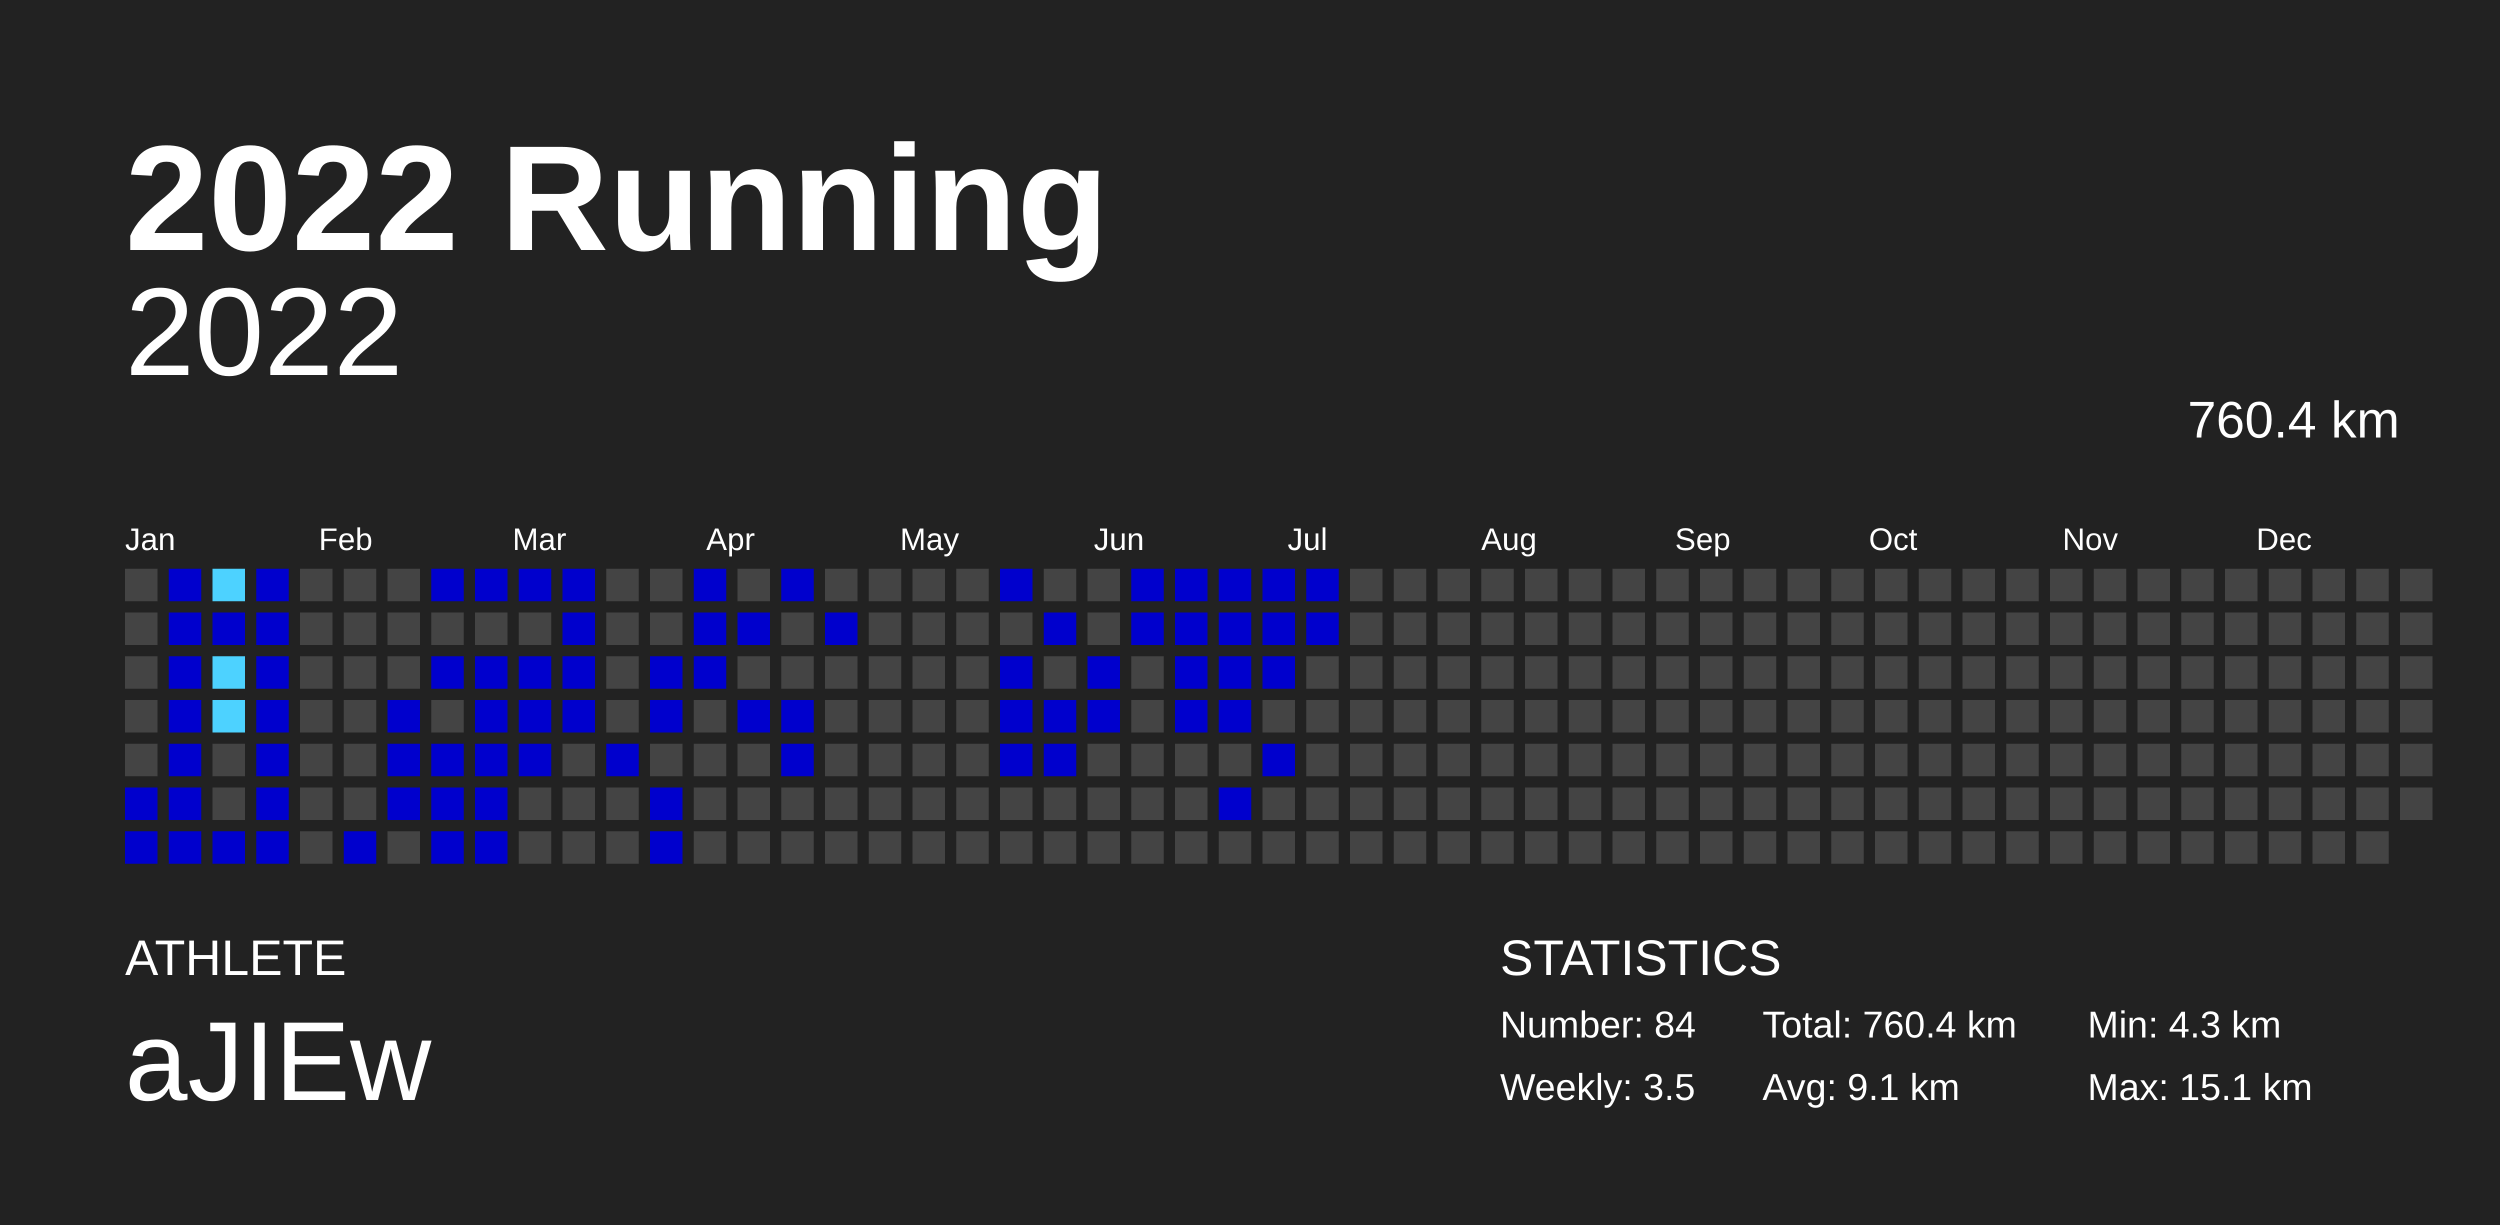
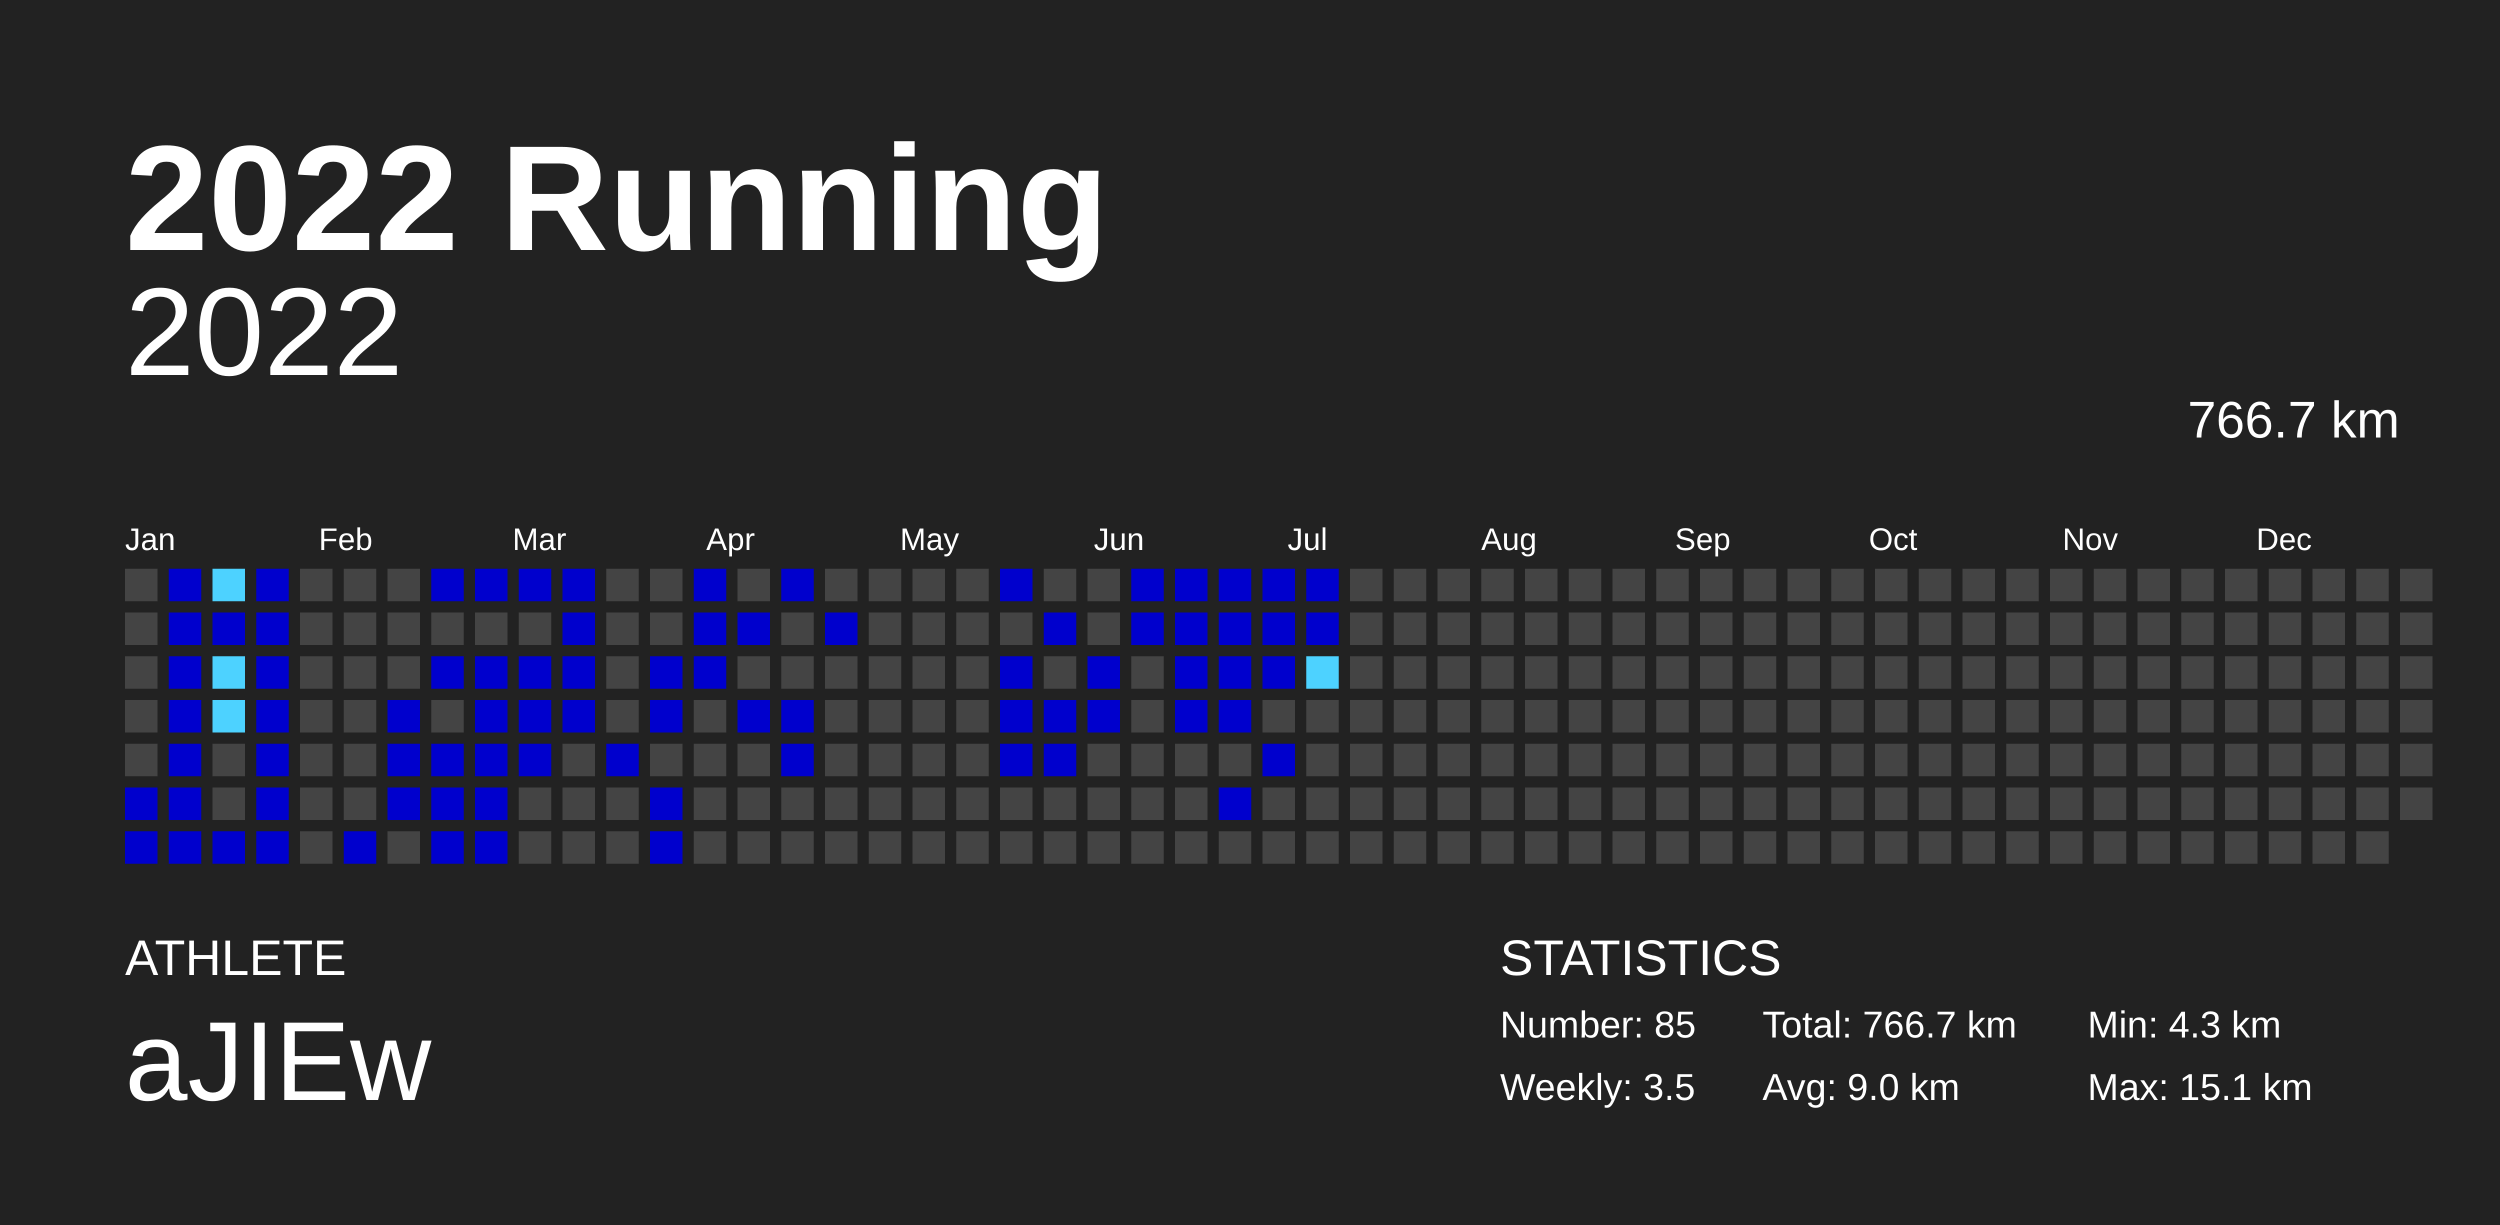
<svg xmlns="http://www.w3.org/2000/svg" baseProfile="full" height="98mm" version="1.1" viewBox="0,0,200,98" width="200mm">
  <defs />
  <rect fill="#222222" height="98" width="200" x="0" y="0" />
  <text fill="#FFFFFF" style="font-size:12px; font-family:Arial; font-weight:bold;" x="10" y="20">2022 Running</text>
  <text fill="#FFFFFF" style="font-size:4px; font-family:Arial" x="10" y="78">ATHLETE</text>
  <text fill="#FFFFFF" style="font-size:9px; font-family:Arial" x="10" y="88">aJIEw</text>
  <text fill="#FFFFFF" style="font-size:4px; font-family:Arial" x="120" y="78">STATISTICS</text>
-   <text fill="#FFFFFF" style="font-size:3px; font-family:Arial" x="120" y="83">Number: 84</text>
+   <text fill="#FFFFFF" style="font-size:3px; font-family:Arial" x="120" y="83">Number: 85</text>
  <text fill="#FFFFFF" style="font-size:3px; font-family:Arial" x="120" y="88">Weekly: 3.5</text>
-   <text fill="#FFFFFF" style="font-size:3px; font-family:Arial" x="141" y="83">Total: 760.4 km</text>
-   <text fill="#FFFFFF" style="font-size:3px; font-family:Arial" x="141" y="88">Avg: 9.1 km</text>
+   <text fill="#FFFFFF" style="font-size:3px; font-family:Arial" x="141" y="83">Total: 766.7 km</text>
+   <text fill="#FFFFFF" style="font-size:3px; font-family:Arial" x="141" y="88">Avg: 9.0 km</text>
  <text fill="#FFFFFF" style="font-size:3px; font-family:Arial" x="167" y="83">Min: 4.3 km</text>
  <text fill="#FFFFFF" style="font-size:3px; font-family:Arial" x="167" y="88">Max: 15.1 km</text>
  <text alignment-baseline="hanging" fill="#FFFFFF" style="font-size:10.0px; font-family:Arial;" x="10" y="30">2022</text>
-   <text alignment-baseline="hanging" fill="#FFFFFF" style="font-size:4.125px; font-family:Arial;" x="175" y="35">760.4 km</text>
+   <text alignment-baseline="hanging" fill="#FFFFFF" style="font-size:4.125px; font-family:Arial;" x="175" y="35">766.7 km</text>
  <text fill="#FFFFFF" style="font-size:2.5px; font-family:Arial" x="10.0" y="44">Jan</text>
  <text fill="#FFFFFF" style="font-size:2.5px; font-family:Arial" x="25.5" y="44">Feb</text>
  <text fill="#FFFFFF" style="font-size:2.5px; font-family:Arial" x="41.0" y="44">Mar</text>
  <text fill="#FFFFFF" style="font-size:2.5px; font-family:Arial" x="56.5" y="44">Apr</text>
  <text fill="#FFFFFF" style="font-size:2.5px; font-family:Arial" x="72.0" y="44">May</text>
  <text fill="#FFFFFF" style="font-size:2.5px; font-family:Arial" x="87.5" y="44">Jun</text>
  <text fill="#FFFFFF" style="font-size:2.5px; font-family:Arial" x="103.0" y="44">Jul</text>
  <text fill="#FFFFFF" style="font-size:2.5px; font-family:Arial" x="118.5" y="44">Aug</text>
  <text fill="#FFFFFF" style="font-size:2.5px; font-family:Arial" x="134.0" y="44">Sep</text>
  <text fill="#FFFFFF" style="font-size:2.5px; font-family:Arial" x="149.5" y="44">Oct</text>
  <text fill="#FFFFFF" style="font-size:2.5px; font-family:Arial" x="165.0" y="44">Nov</text>
  <text fill="#FFFFFF" style="font-size:2.5px; font-family:Arial" x="180.5" y="44">Dec</text>
  <rect fill="#444444" height="2.6" width="2.6" x="10.0" y="45.5" />
  <rect fill="#444444" height="2.6" width="2.6" x="10.0" y="49.0" />
  <rect fill="#444444" height="2.6" width="2.6" x="10.0" y="52.5" />
  <rect fill="#444444" height="2.6" width="2.6" x="10.0" y="56.0" />
  <rect fill="#444444" height="2.6" width="2.6" x="10.0" y="59.5" />
  <rect fill="mediumblue" height="2.6" width="2.6" x="10.0" y="63.0" />
  <rect fill="mediumblue" height="2.6" width="2.6" x="10.0" y="66.5" />
  <rect fill="mediumblue" height="2.6" width="2.6" x="13.5" y="45.5" />
  <rect fill="mediumblue" height="2.6" width="2.6" x="13.5" y="49.0" />
  <rect fill="mediumblue" height="2.6" width="2.6" x="13.5" y="52.5" />
  <rect fill="mediumblue" height="2.6" width="2.6" x="13.5" y="56.0" />
  <rect fill="mediumblue" height="2.6" width="2.6" x="13.5" y="59.5" />
  <rect fill="mediumblue" height="2.6" width="2.6" x="13.5" y="63.0" />
  <rect fill="mediumblue" height="2.6" width="2.6" x="13.5" y="66.5" />
  <rect fill="#4dd2ff" height="2.6" width="2.6" x="17.0" y="45.5" />
  <rect fill="mediumblue" height="2.6" width="2.6" x="17.0" y="49.0" />
  <rect fill="#4dd2ff" height="2.6" width="2.6" x="17.0" y="52.5" />
  <rect fill="#4dd2ff" height="2.6" width="2.6" x="17.0" y="56.0" />
  <rect fill="#444444" height="2.6" width="2.6" x="17.0" y="59.5" />
  <rect fill="#444444" height="2.6" width="2.6" x="17.0" y="63.0" />
  <rect fill="mediumblue" height="2.6" width="2.6" x="17.0" y="66.5" />
  <rect fill="mediumblue" height="2.6" width="2.6" x="20.5" y="45.5" />
  <rect fill="mediumblue" height="2.6" width="2.6" x="20.5" y="49.0" />
  <rect fill="mediumblue" height="2.6" width="2.6" x="20.5" y="52.5" />
  <rect fill="mediumblue" height="2.6" width="2.6" x="20.5" y="56.0" />
  <rect fill="mediumblue" height="2.6" width="2.6" x="20.5" y="59.5" />
  <rect fill="mediumblue" height="2.6" width="2.6" x="20.5" y="63.0" />
  <rect fill="mediumblue" height="2.6" width="2.6" x="20.5" y="66.5" />
  <rect fill="#444444" height="2.6" width="2.6" x="24.0" y="45.5" />
  <rect fill="#444444" height="2.6" width="2.6" x="24.0" y="49.0" />
  <rect fill="#444444" height="2.6" width="2.6" x="24.0" y="52.5" />
  <rect fill="#444444" height="2.6" width="2.6" x="24.0" y="56.0" />
  <rect fill="#444444" height="2.6" width="2.6" x="24.0" y="59.5" />
  <rect fill="#444444" height="2.6" width="2.6" x="24.0" y="63.0" />
  <rect fill="#444444" height="2.6" width="2.6" x="24.0" y="66.5" />
  <rect fill="#444444" height="2.6" width="2.6" x="27.5" y="45.5" />
  <rect fill="#444444" height="2.6" width="2.6" x="27.5" y="49.0" />
  <rect fill="#444444" height="2.6" width="2.6" x="27.5" y="52.5" />
  <rect fill="#444444" height="2.6" width="2.6" x="27.5" y="56.0" />
  <rect fill="#444444" height="2.6" width="2.6" x="27.5" y="59.5" />
  <rect fill="#444444" height="2.6" width="2.6" x="27.5" y="63.0" />
  <rect fill="mediumblue" height="2.6" width="2.6" x="27.5" y="66.5" />
  <rect fill="#444444" height="2.6" width="2.6" x="31.0" y="45.5" />
  <rect fill="#444444" height="2.6" width="2.6" x="31.0" y="49.0" />
  <rect fill="#444444" height="2.6" width="2.6" x="31.0" y="52.5" />
  <rect fill="mediumblue" height="2.6" width="2.6" x="31.0" y="56.0" />
  <rect fill="mediumblue" height="2.6" width="2.6" x="31.0" y="59.5" />
  <rect fill="mediumblue" height="2.6" width="2.6" x="31.0" y="63.0" />
  <rect fill="#444444" height="2.6" width="2.6" x="31.0" y="66.5" />
  <rect fill="mediumblue" height="2.6" width="2.6" x="34.5" y="45.5" />
  <rect fill="#444444" height="2.6" width="2.6" x="34.5" y="49.0" />
  <rect fill="mediumblue" height="2.6" width="2.6" x="34.5" y="52.5" />
  <rect fill="#444444" height="2.6" width="2.6" x="34.5" y="56.0" />
  <rect fill="mediumblue" height="2.6" width="2.6" x="34.5" y="59.5" />
  <rect fill="mediumblue" height="2.6" width="2.6" x="34.5" y="63.0" />
  <rect fill="mediumblue" height="2.6" width="2.6" x="34.5" y="66.5" />
  <rect fill="mediumblue" height="2.6" width="2.6" x="38.0" y="45.5" />
  <rect fill="#444444" height="2.6" width="2.6" x="38.0" y="49.0" />
  <rect fill="mediumblue" height="2.6" width="2.6" x="38.0" y="52.5" />
  <rect fill="mediumblue" height="2.6" width="2.6" x="38.0" y="56.0" />
  <rect fill="mediumblue" height="2.6" width="2.6" x="38.0" y="59.5" />
  <rect fill="mediumblue" height="2.6" width="2.6" x="38.0" y="63.0" />
  <rect fill="mediumblue" height="2.6" width="2.6" x="38.0" y="66.5" />
  <rect fill="mediumblue" height="2.6" width="2.6" x="41.5" y="45.5" />
  <rect fill="#444444" height="2.6" width="2.6" x="41.5" y="49.0" />
  <rect fill="mediumblue" height="2.6" width="2.6" x="41.5" y="52.5" />
  <rect fill="mediumblue" height="2.6" width="2.6" x="41.5" y="56.0" />
  <rect fill="mediumblue" height="2.6" width="2.6" x="41.5" y="59.5" />
  <rect fill="#444444" height="2.6" width="2.6" x="41.5" y="63.0" />
  <rect fill="#444444" height="2.6" width="2.6" x="41.5" y="66.5" />
  <rect fill="mediumblue" height="2.6" width="2.6" x="45.0" y="45.5" />
  <rect fill="mediumblue" height="2.6" width="2.6" x="45.0" y="49.0" />
  <rect fill="mediumblue" height="2.6" width="2.6" x="45.0" y="52.5" />
  <rect fill="mediumblue" height="2.6" width="2.6" x="45.0" y="56.0" />
  <rect fill="#444444" height="2.6" width="2.6" x="45.0" y="59.5" />
  <rect fill="#444444" height="2.6" width="2.6" x="45.0" y="63.0" />
  <rect fill="#444444" height="2.6" width="2.6" x="45.0" y="66.5" />
  <rect fill="#444444" height="2.6" width="2.6" x="48.5" y="45.5" />
  <rect fill="#444444" height="2.6" width="2.6" x="48.5" y="49.0" />
  <rect fill="#444444" height="2.6" width="2.6" x="48.5" y="52.5" />
  <rect fill="#444444" height="2.6" width="2.6" x="48.5" y="56.0" />
  <rect fill="mediumblue" height="2.6" width="2.6" x="48.5" y="59.5" />
  <rect fill="#444444" height="2.6" width="2.6" x="48.5" y="63.0" />
  <rect fill="#444444" height="2.6" width="2.6" x="48.5" y="66.5" />
  <rect fill="#444444" height="2.6" width="2.6" x="52.0" y="45.5" />
  <rect fill="#444444" height="2.6" width="2.6" x="52.0" y="49.0" />
  <rect fill="mediumblue" height="2.6" width="2.6" x="52.0" y="52.5" />
  <rect fill="mediumblue" height="2.6" width="2.6" x="52.0" y="56.0" />
  <rect fill="#444444" height="2.6" width="2.6" x="52.0" y="59.5" />
  <rect fill="mediumblue" height="2.6" width="2.6" x="52.0" y="63.0" />
  <rect fill="mediumblue" height="2.6" width="2.6" x="52.0" y="66.5" />
  <rect fill="mediumblue" height="2.6" width="2.6" x="55.5" y="45.5" />
  <rect fill="mediumblue" height="2.6" width="2.6" x="55.5" y="49.0" />
  <rect fill="mediumblue" height="2.6" width="2.6" x="55.5" y="52.5" />
  <rect fill="#444444" height="2.6" width="2.6" x="55.5" y="56.0" />
  <rect fill="#444444" height="2.6" width="2.6" x="55.5" y="59.5" />
  <rect fill="#444444" height="2.6" width="2.6" x="55.5" y="63.0" />
  <rect fill="#444444" height="2.6" width="2.6" x="55.5" y="66.5" />
  <rect fill="#444444" height="2.6" width="2.6" x="59.0" y="45.5" />
  <rect fill="mediumblue" height="2.6" width="2.6" x="59.0" y="49.0" />
  <rect fill="#444444" height="2.6" width="2.6" x="59.0" y="52.5" />
  <rect fill="mediumblue" height="2.6" width="2.6" x="59.0" y="56.0" />
  <rect fill="#444444" height="2.6" width="2.6" x="59.0" y="59.5" />
  <rect fill="#444444" height="2.6" width="2.6" x="59.0" y="63.0" />
  <rect fill="#444444" height="2.6" width="2.6" x="59.0" y="66.5" />
  <rect fill="mediumblue" height="2.6" width="2.6" x="62.5" y="45.5" />
  <rect fill="#444444" height="2.6" width="2.6" x="62.5" y="49.0" />
  <rect fill="#444444" height="2.6" width="2.6" x="62.5" y="52.5" />
  <rect fill="mediumblue" height="2.6" width="2.6" x="62.5" y="56.0" />
  <rect fill="mediumblue" height="2.6" width="2.6" x="62.5" y="59.5" />
  <rect fill="#444444" height="2.6" width="2.6" x="62.5" y="63.0" />
  <rect fill="#444444" height="2.6" width="2.6" x="62.5" y="66.5" />
  <rect fill="#444444" height="2.6" width="2.6" x="66.0" y="45.5" />
  <rect fill="mediumblue" height="2.6" width="2.6" x="66.0" y="49.0" />
  <rect fill="#444444" height="2.6" width="2.6" x="66.0" y="52.5" />
  <rect fill="#444444" height="2.6" width="2.6" x="66.0" y="56.0" />
  <rect fill="#444444" height="2.6" width="2.6" x="66.0" y="59.5" />
  <rect fill="#444444" height="2.6" width="2.6" x="66.0" y="63.0" />
  <rect fill="#444444" height="2.6" width="2.6" x="66.0" y="66.5" />
  <rect fill="#444444" height="2.6" width="2.6" x="69.5" y="45.5" />
  <rect fill="#444444" height="2.6" width="2.6" x="69.5" y="49.0" />
  <rect fill="#444444" height="2.6" width="2.6" x="69.5" y="52.5" />
  <rect fill="#444444" height="2.6" width="2.6" x="69.5" y="56.0" />
  <rect fill="#444444" height="2.6" width="2.6" x="69.5" y="59.5" />
  <rect fill="#444444" height="2.6" width="2.6" x="69.5" y="63.0" />
  <rect fill="#444444" height="2.6" width="2.6" x="69.5" y="66.5" />
  <rect fill="#444444" height="2.6" width="2.6" x="73.0" y="45.5" />
  <rect fill="#444444" height="2.6" width="2.6" x="73.0" y="49.0" />
  <rect fill="#444444" height="2.6" width="2.6" x="73.0" y="52.5" />
  <rect fill="#444444" height="2.6" width="2.6" x="73.0" y="56.0" />
  <rect fill="#444444" height="2.6" width="2.6" x="73.0" y="59.5" />
  <rect fill="#444444" height="2.6" width="2.6" x="73.0" y="63.0" />
  <rect fill="#444444" height="2.6" width="2.6" x="73.0" y="66.5" />
  <rect fill="#444444" height="2.6" width="2.6" x="76.5" y="45.5" />
  <rect fill="#444444" height="2.6" width="2.6" x="76.5" y="49.0" />
  <rect fill="#444444" height="2.6" width="2.6" x="76.5" y="52.5" />
  <rect fill="#444444" height="2.6" width="2.6" x="76.5" y="56.0" />
  <rect fill="#444444" height="2.6" width="2.6" x="76.5" y="59.5" />
  <rect fill="#444444" height="2.6" width="2.6" x="76.5" y="63.0" />
  <rect fill="#444444" height="2.6" width="2.6" x="76.5" y="66.5" />
  <rect fill="mediumblue" height="2.6" width="2.6" x="80.0" y="45.5" />
  <rect fill="#444444" height="2.6" width="2.6" x="80.0" y="49.0" />
  <rect fill="mediumblue" height="2.6" width="2.6" x="80.0" y="52.5" />
  <rect fill="mediumblue" height="2.6" width="2.6" x="80.0" y="56.0" />
  <rect fill="mediumblue" height="2.6" width="2.6" x="80.0" y="59.5" />
  <rect fill="#444444" height="2.6" width="2.6" x="80.0" y="63.0" />
  <rect fill="#444444" height="2.6" width="2.6" x="80.0" y="66.5" />
  <rect fill="#444444" height="2.6" width="2.6" x="83.5" y="45.5" />
  <rect fill="mediumblue" height="2.6" width="2.6" x="83.5" y="49.0" />
  <rect fill="#444444" height="2.6" width="2.6" x="83.5" y="52.5" />
  <rect fill="mediumblue" height="2.6" width="2.6" x="83.5" y="56.0" />
  <rect fill="mediumblue" height="2.6" width="2.6" x="83.5" y="59.5" />
  <rect fill="#444444" height="2.6" width="2.6" x="83.5" y="63.0" />
  <rect fill="#444444" height="2.6" width="2.6" x="83.5" y="66.5" />
  <rect fill="#444444" height="2.6" width="2.6" x="87.0" y="45.5" />
  <rect fill="#444444" height="2.6" width="2.6" x="87.0" y="49.0" />
  <rect fill="mediumblue" height="2.6" width="2.6" x="87.0" y="52.5" />
  <rect fill="mediumblue" height="2.6" width="2.6" x="87.0" y="56.0" />
  <rect fill="#444444" height="2.6" width="2.6" x="87.0" y="59.5" />
  <rect fill="#444444" height="2.6" width="2.6" x="87.0" y="63.0" />
  <rect fill="#444444" height="2.6" width="2.6" x="87.0" y="66.5" />
  <rect fill="mediumblue" height="2.6" width="2.6" x="90.5" y="45.5" />
  <rect fill="mediumblue" height="2.6" width="2.6" x="90.5" y="49.0" />
  <rect fill="#444444" height="2.6" width="2.6" x="90.5" y="52.5" />
  <rect fill="#444444" height="2.6" width="2.6" x="90.5" y="56.0" />
  <rect fill="#444444" height="2.6" width="2.6" x="90.5" y="59.5" />
  <rect fill="#444444" height="2.6" width="2.6" x="90.5" y="63.0" />
  <rect fill="#444444" height="2.6" width="2.6" x="90.5" y="66.5" />
  <rect fill="mediumblue" height="2.6" width="2.6" x="94.0" y="45.5" />
  <rect fill="mediumblue" height="2.6" width="2.6" x="94.0" y="49.0" />
  <rect fill="mediumblue" height="2.6" width="2.6" x="94.0" y="52.5" />
  <rect fill="mediumblue" height="2.6" width="2.6" x="94.0" y="56.0" />
  <rect fill="#444444" height="2.6" width="2.6" x="94.0" y="59.5" />
  <rect fill="#444444" height="2.6" width="2.6" x="94.0" y="63.0" />
  <rect fill="#444444" height="2.6" width="2.6" x="94.0" y="66.5" />
  <rect fill="mediumblue" height="2.6" width="2.6" x="97.5" y="45.5" />
  <rect fill="mediumblue" height="2.6" width="2.6" x="97.5" y="49.0" />
  <rect fill="mediumblue" height="2.6" width="2.6" x="97.5" y="52.5" />
  <rect fill="mediumblue" height="2.6" width="2.6" x="97.5" y="56.0" />
  <rect fill="#444444" height="2.6" width="2.6" x="97.5" y="59.5" />
  <rect fill="mediumblue" height="2.6" width="2.6" x="97.5" y="63.0" />
  <rect fill="#444444" height="2.6" width="2.6" x="97.5" y="66.5" />
  <rect fill="mediumblue" height="2.6" width="2.6" x="101.0" y="45.5" />
  <rect fill="mediumblue" height="2.6" width="2.6" x="101.0" y="49.0" />
  <rect fill="mediumblue" height="2.6" width="2.6" x="101.0" y="52.5" />
  <rect fill="#444444" height="2.6" width="2.6" x="101.0" y="56.0" />
  <rect fill="mediumblue" height="2.6" width="2.6" x="101.0" y="59.5" />
  <rect fill="#444444" height="2.6" width="2.6" x="101.0" y="63.0" />
  <rect fill="#444444" height="2.6" width="2.6" x="101.0" y="66.5" />
  <rect fill="mediumblue" height="2.6" width="2.6" x="104.5" y="45.5" />
  <rect fill="mediumblue" height="2.6" width="2.6" x="104.5" y="49.0" />
-   <rect fill="#444444" height="2.6" width="2.6" x="104.5" y="52.5" />
+   <rect fill="#4dd2ff" height="2.6" width="2.6" x="104.5" y="52.5" />
  <rect fill="#444444" height="2.6" width="2.6" x="104.5" y="56.0" />
  <rect fill="#444444" height="2.6" width="2.6" x="104.5" y="59.5" />
  <rect fill="#444444" height="2.6" width="2.6" x="104.5" y="63.0" />
  <rect fill="#444444" height="2.6" width="2.6" x="104.5" y="66.5" />
  <rect fill="#444444" height="2.6" width="2.6" x="108.0" y="45.5" />
  <rect fill="#444444" height="2.6" width="2.6" x="108.0" y="49.0" />
  <rect fill="#444444" height="2.6" width="2.6" x="108.0" y="52.5" />
  <rect fill="#444444" height="2.6" width="2.6" x="108.0" y="56.0" />
  <rect fill="#444444" height="2.6" width="2.6" x="108.0" y="59.5" />
  <rect fill="#444444" height="2.6" width="2.6" x="108.0" y="63.0" />
  <rect fill="#444444" height="2.6" width="2.6" x="108.0" y="66.5" />
  <rect fill="#444444" height="2.6" width="2.6" x="111.5" y="45.5" />
  <rect fill="#444444" height="2.6" width="2.6" x="111.5" y="49.0" />
  <rect fill="#444444" height="2.6" width="2.6" x="111.5" y="52.5" />
  <rect fill="#444444" height="2.6" width="2.6" x="111.5" y="56.0" />
  <rect fill="#444444" height="2.6" width="2.6" x="111.5" y="59.5" />
  <rect fill="#444444" height="2.6" width="2.6" x="111.5" y="63.0" />
  <rect fill="#444444" height="2.6" width="2.6" x="111.5" y="66.5" />
  <rect fill="#444444" height="2.6" width="2.6" x="115.0" y="45.5" />
  <rect fill="#444444" height="2.6" width="2.6" x="115.0" y="49.0" />
  <rect fill="#444444" height="2.6" width="2.6" x="115.0" y="52.5" />
  <rect fill="#444444" height="2.6" width="2.6" x="115.0" y="56.0" />
  <rect fill="#444444" height="2.6" width="2.6" x="115.0" y="59.5" />
  <rect fill="#444444" height="2.6" width="2.6" x="115.0" y="63.0" />
  <rect fill="#444444" height="2.6" width="2.6" x="115.0" y="66.5" />
  <rect fill="#444444" height="2.6" width="2.6" x="118.5" y="45.5" />
  <rect fill="#444444" height="2.6" width="2.6" x="118.5" y="49.0" />
  <rect fill="#444444" height="2.6" width="2.6" x="118.5" y="52.5" />
  <rect fill="#444444" height="2.6" width="2.6" x="118.5" y="56.0" />
  <rect fill="#444444" height="2.6" width="2.6" x="118.5" y="59.5" />
  <rect fill="#444444" height="2.6" width="2.6" x="118.5" y="63.0" />
  <rect fill="#444444" height="2.6" width="2.6" x="118.5" y="66.5" />
  <rect fill="#444444" height="2.6" width="2.6" x="122.0" y="45.5" />
  <rect fill="#444444" height="2.6" width="2.6" x="122.0" y="49.0" />
  <rect fill="#444444" height="2.6" width="2.6" x="122.0" y="52.5" />
  <rect fill="#444444" height="2.6" width="2.6" x="122.0" y="56.0" />
  <rect fill="#444444" height="2.6" width="2.6" x="122.0" y="59.5" />
  <rect fill="#444444" height="2.6" width="2.6" x="122.0" y="63.0" />
  <rect fill="#444444" height="2.6" width="2.6" x="122.0" y="66.5" />
  <rect fill="#444444" height="2.6" width="2.6" x="125.5" y="45.5" />
  <rect fill="#444444" height="2.6" width="2.6" x="125.5" y="49.0" />
  <rect fill="#444444" height="2.6" width="2.6" x="125.5" y="52.5" />
  <rect fill="#444444" height="2.6" width="2.6" x="125.5" y="56.0" />
  <rect fill="#444444" height="2.6" width="2.6" x="125.5" y="59.5" />
  <rect fill="#444444" height="2.6" width="2.6" x="125.5" y="63.0" />
  <rect fill="#444444" height="2.6" width="2.6" x="125.5" y="66.5" />
  <rect fill="#444444" height="2.6" width="2.6" x="129.0" y="45.5" />
  <rect fill="#444444" height="2.6" width="2.6" x="129.0" y="49.0" />
  <rect fill="#444444" height="2.6" width="2.6" x="129.0" y="52.5" />
  <rect fill="#444444" height="2.6" width="2.6" x="129.0" y="56.0" />
  <rect fill="#444444" height="2.6" width="2.6" x="129.0" y="59.5" />
  <rect fill="#444444" height="2.6" width="2.6" x="129.0" y="63.0" />
  <rect fill="#444444" height="2.6" width="2.6" x="129.0" y="66.5" />
  <rect fill="#444444" height="2.6" width="2.6" x="132.5" y="45.5" />
  <rect fill="#444444" height="2.6" width="2.6" x="132.5" y="49.0" />
  <rect fill="#444444" height="2.6" width="2.6" x="132.5" y="52.5" />
  <rect fill="#444444" height="2.6" width="2.6" x="132.5" y="56.0" />
  <rect fill="#444444" height="2.6" width="2.6" x="132.5" y="59.5" />
  <rect fill="#444444" height="2.6" width="2.6" x="132.5" y="63.0" />
  <rect fill="#444444" height="2.6" width="2.6" x="132.5" y="66.5" />
  <rect fill="#444444" height="2.6" width="2.6" x="136.0" y="45.5" />
  <rect fill="#444444" height="2.6" width="2.6" x="136.0" y="49.0" />
  <rect fill="#444444" height="2.6" width="2.6" x="136.0" y="52.5" />
  <rect fill="#444444" height="2.6" width="2.6" x="136.0" y="56.0" />
  <rect fill="#444444" height="2.6" width="2.6" x="136.0" y="59.5" />
  <rect fill="#444444" height="2.6" width="2.6" x="136.0" y="63.0" />
  <rect fill="#444444" height="2.6" width="2.6" x="136.0" y="66.5" />
  <rect fill="#444444" height="2.6" width="2.6" x="139.5" y="45.5" />
  <rect fill="#444444" height="2.6" width="2.6" x="139.5" y="49.0" />
  <rect fill="#444444" height="2.6" width="2.6" x="139.5" y="52.5" />
  <rect fill="#444444" height="2.6" width="2.6" x="139.5" y="56.0" />
  <rect fill="#444444" height="2.6" width="2.6" x="139.5" y="59.5" />
  <rect fill="#444444" height="2.6" width="2.6" x="139.5" y="63.0" />
  <rect fill="#444444" height="2.6" width="2.6" x="139.5" y="66.5" />
  <rect fill="#444444" height="2.6" width="2.6" x="143.0" y="45.5" />
  <rect fill="#444444" height="2.6" width="2.6" x="143.0" y="49.0" />
  <rect fill="#444444" height="2.6" width="2.6" x="143.0" y="52.5" />
  <rect fill="#444444" height="2.6" width="2.6" x="143.0" y="56.0" />
  <rect fill="#444444" height="2.6" width="2.6" x="143.0" y="59.5" />
  <rect fill="#444444" height="2.6" width="2.6" x="143.0" y="63.0" />
  <rect fill="#444444" height="2.6" width="2.6" x="143.0" y="66.5" />
  <rect fill="#444444" height="2.6" width="2.6" x="146.5" y="45.5" />
  <rect fill="#444444" height="2.6" width="2.6" x="146.5" y="49.0" />
  <rect fill="#444444" height="2.6" width="2.6" x="146.5" y="52.5" />
  <rect fill="#444444" height="2.6" width="2.6" x="146.5" y="56.0" />
  <rect fill="#444444" height="2.6" width="2.6" x="146.5" y="59.5" />
  <rect fill="#444444" height="2.6" width="2.6" x="146.5" y="63.0" />
  <rect fill="#444444" height="2.6" width="2.6" x="146.5" y="66.5" />
  <rect fill="#444444" height="2.6" width="2.6" x="150.0" y="45.5" />
  <rect fill="#444444" height="2.6" width="2.6" x="150.0" y="49.0" />
  <rect fill="#444444" height="2.6" width="2.6" x="150.0" y="52.5" />
  <rect fill="#444444" height="2.6" width="2.6" x="150.0" y="56.0" />
  <rect fill="#444444" height="2.6" width="2.6" x="150.0" y="59.5" />
  <rect fill="#444444" height="2.6" width="2.6" x="150.0" y="63.0" />
  <rect fill="#444444" height="2.6" width="2.6" x="150.0" y="66.5" />
  <rect fill="#444444" height="2.6" width="2.6" x="153.5" y="45.5" />
  <rect fill="#444444" height="2.6" width="2.6" x="153.5" y="49.0" />
  <rect fill="#444444" height="2.6" width="2.6" x="153.5" y="52.5" />
  <rect fill="#444444" height="2.6" width="2.6" x="153.5" y="56.0" />
  <rect fill="#444444" height="2.6" width="2.6" x="153.5" y="59.5" />
  <rect fill="#444444" height="2.6" width="2.6" x="153.5" y="63.0" />
  <rect fill="#444444" height="2.6" width="2.6" x="153.5" y="66.5" />
  <rect fill="#444444" height="2.6" width="2.6" x="157.0" y="45.5" />
  <rect fill="#444444" height="2.6" width="2.6" x="157.0" y="49.0" />
  <rect fill="#444444" height="2.6" width="2.6" x="157.0" y="52.5" />
  <rect fill="#444444" height="2.6" width="2.6" x="157.0" y="56.0" />
  <rect fill="#444444" height="2.6" width="2.6" x="157.0" y="59.5" />
  <rect fill="#444444" height="2.6" width="2.6" x="157.0" y="63.0" />
  <rect fill="#444444" height="2.6" width="2.6" x="157.0" y="66.5" />
  <rect fill="#444444" height="2.6" width="2.6" x="160.5" y="45.5" />
  <rect fill="#444444" height="2.6" width="2.6" x="160.5" y="49.0" />
  <rect fill="#444444" height="2.6" width="2.6" x="160.5" y="52.5" />
  <rect fill="#444444" height="2.6" width="2.6" x="160.5" y="56.0" />
  <rect fill="#444444" height="2.6" width="2.6" x="160.5" y="59.5" />
  <rect fill="#444444" height="2.6" width="2.6" x="160.5" y="63.0" />
  <rect fill="#444444" height="2.6" width="2.6" x="160.5" y="66.5" />
  <rect fill="#444444" height="2.6" width="2.6" x="164.0" y="45.5" />
  <rect fill="#444444" height="2.6" width="2.6" x="164.0" y="49.0" />
  <rect fill="#444444" height="2.6" width="2.6" x="164.0" y="52.5" />
  <rect fill="#444444" height="2.6" width="2.6" x="164.0" y="56.0" />
  <rect fill="#444444" height="2.6" width="2.6" x="164.0" y="59.5" />
  <rect fill="#444444" height="2.6" width="2.6" x="164.0" y="63.0" />
  <rect fill="#444444" height="2.6" width="2.6" x="164.0" y="66.5" />
  <rect fill="#444444" height="2.6" width="2.6" x="167.5" y="45.5" />
  <rect fill="#444444" height="2.6" width="2.6" x="167.5" y="49.0" />
  <rect fill="#444444" height="2.6" width="2.6" x="167.5" y="52.5" />
  <rect fill="#444444" height="2.6" width="2.6" x="167.5" y="56.0" />
  <rect fill="#444444" height="2.6" width="2.6" x="167.5" y="59.5" />
  <rect fill="#444444" height="2.6" width="2.6" x="167.5" y="63.0" />
  <rect fill="#444444" height="2.6" width="2.6" x="167.5" y="66.5" />
  <rect fill="#444444" height="2.6" width="2.6" x="171.0" y="45.5" />
  <rect fill="#444444" height="2.6" width="2.6" x="171.0" y="49.0" />
  <rect fill="#444444" height="2.6" width="2.6" x="171.0" y="52.5" />
  <rect fill="#444444" height="2.6" width="2.6" x="171.0" y="56.0" />
  <rect fill="#444444" height="2.6" width="2.6" x="171.0" y="59.5" />
  <rect fill="#444444" height="2.6" width="2.6" x="171.0" y="63.0" />
  <rect fill="#444444" height="2.6" width="2.6" x="171.0" y="66.5" />
  <rect fill="#444444" height="2.6" width="2.6" x="174.5" y="45.5" />
  <rect fill="#444444" height="2.6" width="2.6" x="174.5" y="49.0" />
  <rect fill="#444444" height="2.6" width="2.6" x="174.5" y="52.5" />
  <rect fill="#444444" height="2.6" width="2.6" x="174.5" y="56.0" />
  <rect fill="#444444" height="2.6" width="2.6" x="174.5" y="59.5" />
  <rect fill="#444444" height="2.6" width="2.6" x="174.5" y="63.0" />
  <rect fill="#444444" height="2.6" width="2.6" x="174.5" y="66.5" />
  <rect fill="#444444" height="2.6" width="2.6" x="178.0" y="45.5" />
  <rect fill="#444444" height="2.6" width="2.6" x="178.0" y="49.0" />
  <rect fill="#444444" height="2.6" width="2.6" x="178.0" y="52.5" />
  <rect fill="#444444" height="2.6" width="2.6" x="178.0" y="56.0" />
  <rect fill="#444444" height="2.6" width="2.6" x="178.0" y="59.5" />
  <rect fill="#444444" height="2.6" width="2.6" x="178.0" y="63.0" />
  <rect fill="#444444" height="2.6" width="2.6" x="178.0" y="66.5" />
  <rect fill="#444444" height="2.6" width="2.6" x="181.5" y="45.5" />
  <rect fill="#444444" height="2.6" width="2.6" x="181.5" y="49.0" />
  <rect fill="#444444" height="2.6" width="2.6" x="181.5" y="52.5" />
  <rect fill="#444444" height="2.6" width="2.6" x="181.5" y="56.0" />
  <rect fill="#444444" height="2.6" width="2.6" x="181.5" y="59.5" />
  <rect fill="#444444" height="2.6" width="2.6" x="181.5" y="63.0" />
  <rect fill="#444444" height="2.6" width="2.6" x="181.5" y="66.5" />
  <rect fill="#444444" height="2.6" width="2.6" x="185.0" y="45.5" />
  <rect fill="#444444" height="2.6" width="2.6" x="185.0" y="49.0" />
  <rect fill="#444444" height="2.6" width="2.6" x="185.0" y="52.5" />
  <rect fill="#444444" height="2.6" width="2.6" x="185.0" y="56.0" />
  <rect fill="#444444" height="2.6" width="2.6" x="185.0" y="59.5" />
  <rect fill="#444444" height="2.6" width="2.6" x="185.0" y="63.0" />
  <rect fill="#444444" height="2.6" width="2.6" x="185.0" y="66.5" />
  <rect fill="#444444" height="2.6" width="2.6" x="188.5" y="45.5" />
  <rect fill="#444444" height="2.6" width="2.6" x="188.5" y="49.0" />
  <rect fill="#444444" height="2.6" width="2.6" x="188.5" y="52.5" />
  <rect fill="#444444" height="2.6" width="2.6" x="188.5" y="56.0" />
  <rect fill="#444444" height="2.6" width="2.6" x="188.5" y="59.5" />
  <rect fill="#444444" height="2.6" width="2.6" x="188.5" y="63.0" />
  <rect fill="#444444" height="2.6" width="2.6" x="188.5" y="66.5" />
  <rect fill="#444444" height="2.6" width="2.6" x="192.0" y="45.5" />
  <rect fill="#444444" height="2.6" width="2.6" x="192.0" y="49.0" />
  <rect fill="#444444" height="2.6" width="2.6" x="192.0" y="52.5" />
  <rect fill="#444444" height="2.6" width="2.6" x="192.0" y="56.0" />
  <rect fill="#444444" height="2.6" width="2.6" x="192.0" y="59.5" />
  <rect fill="#444444" height="2.6" width="2.6" x="192.0" y="63.0" />
</svg>
